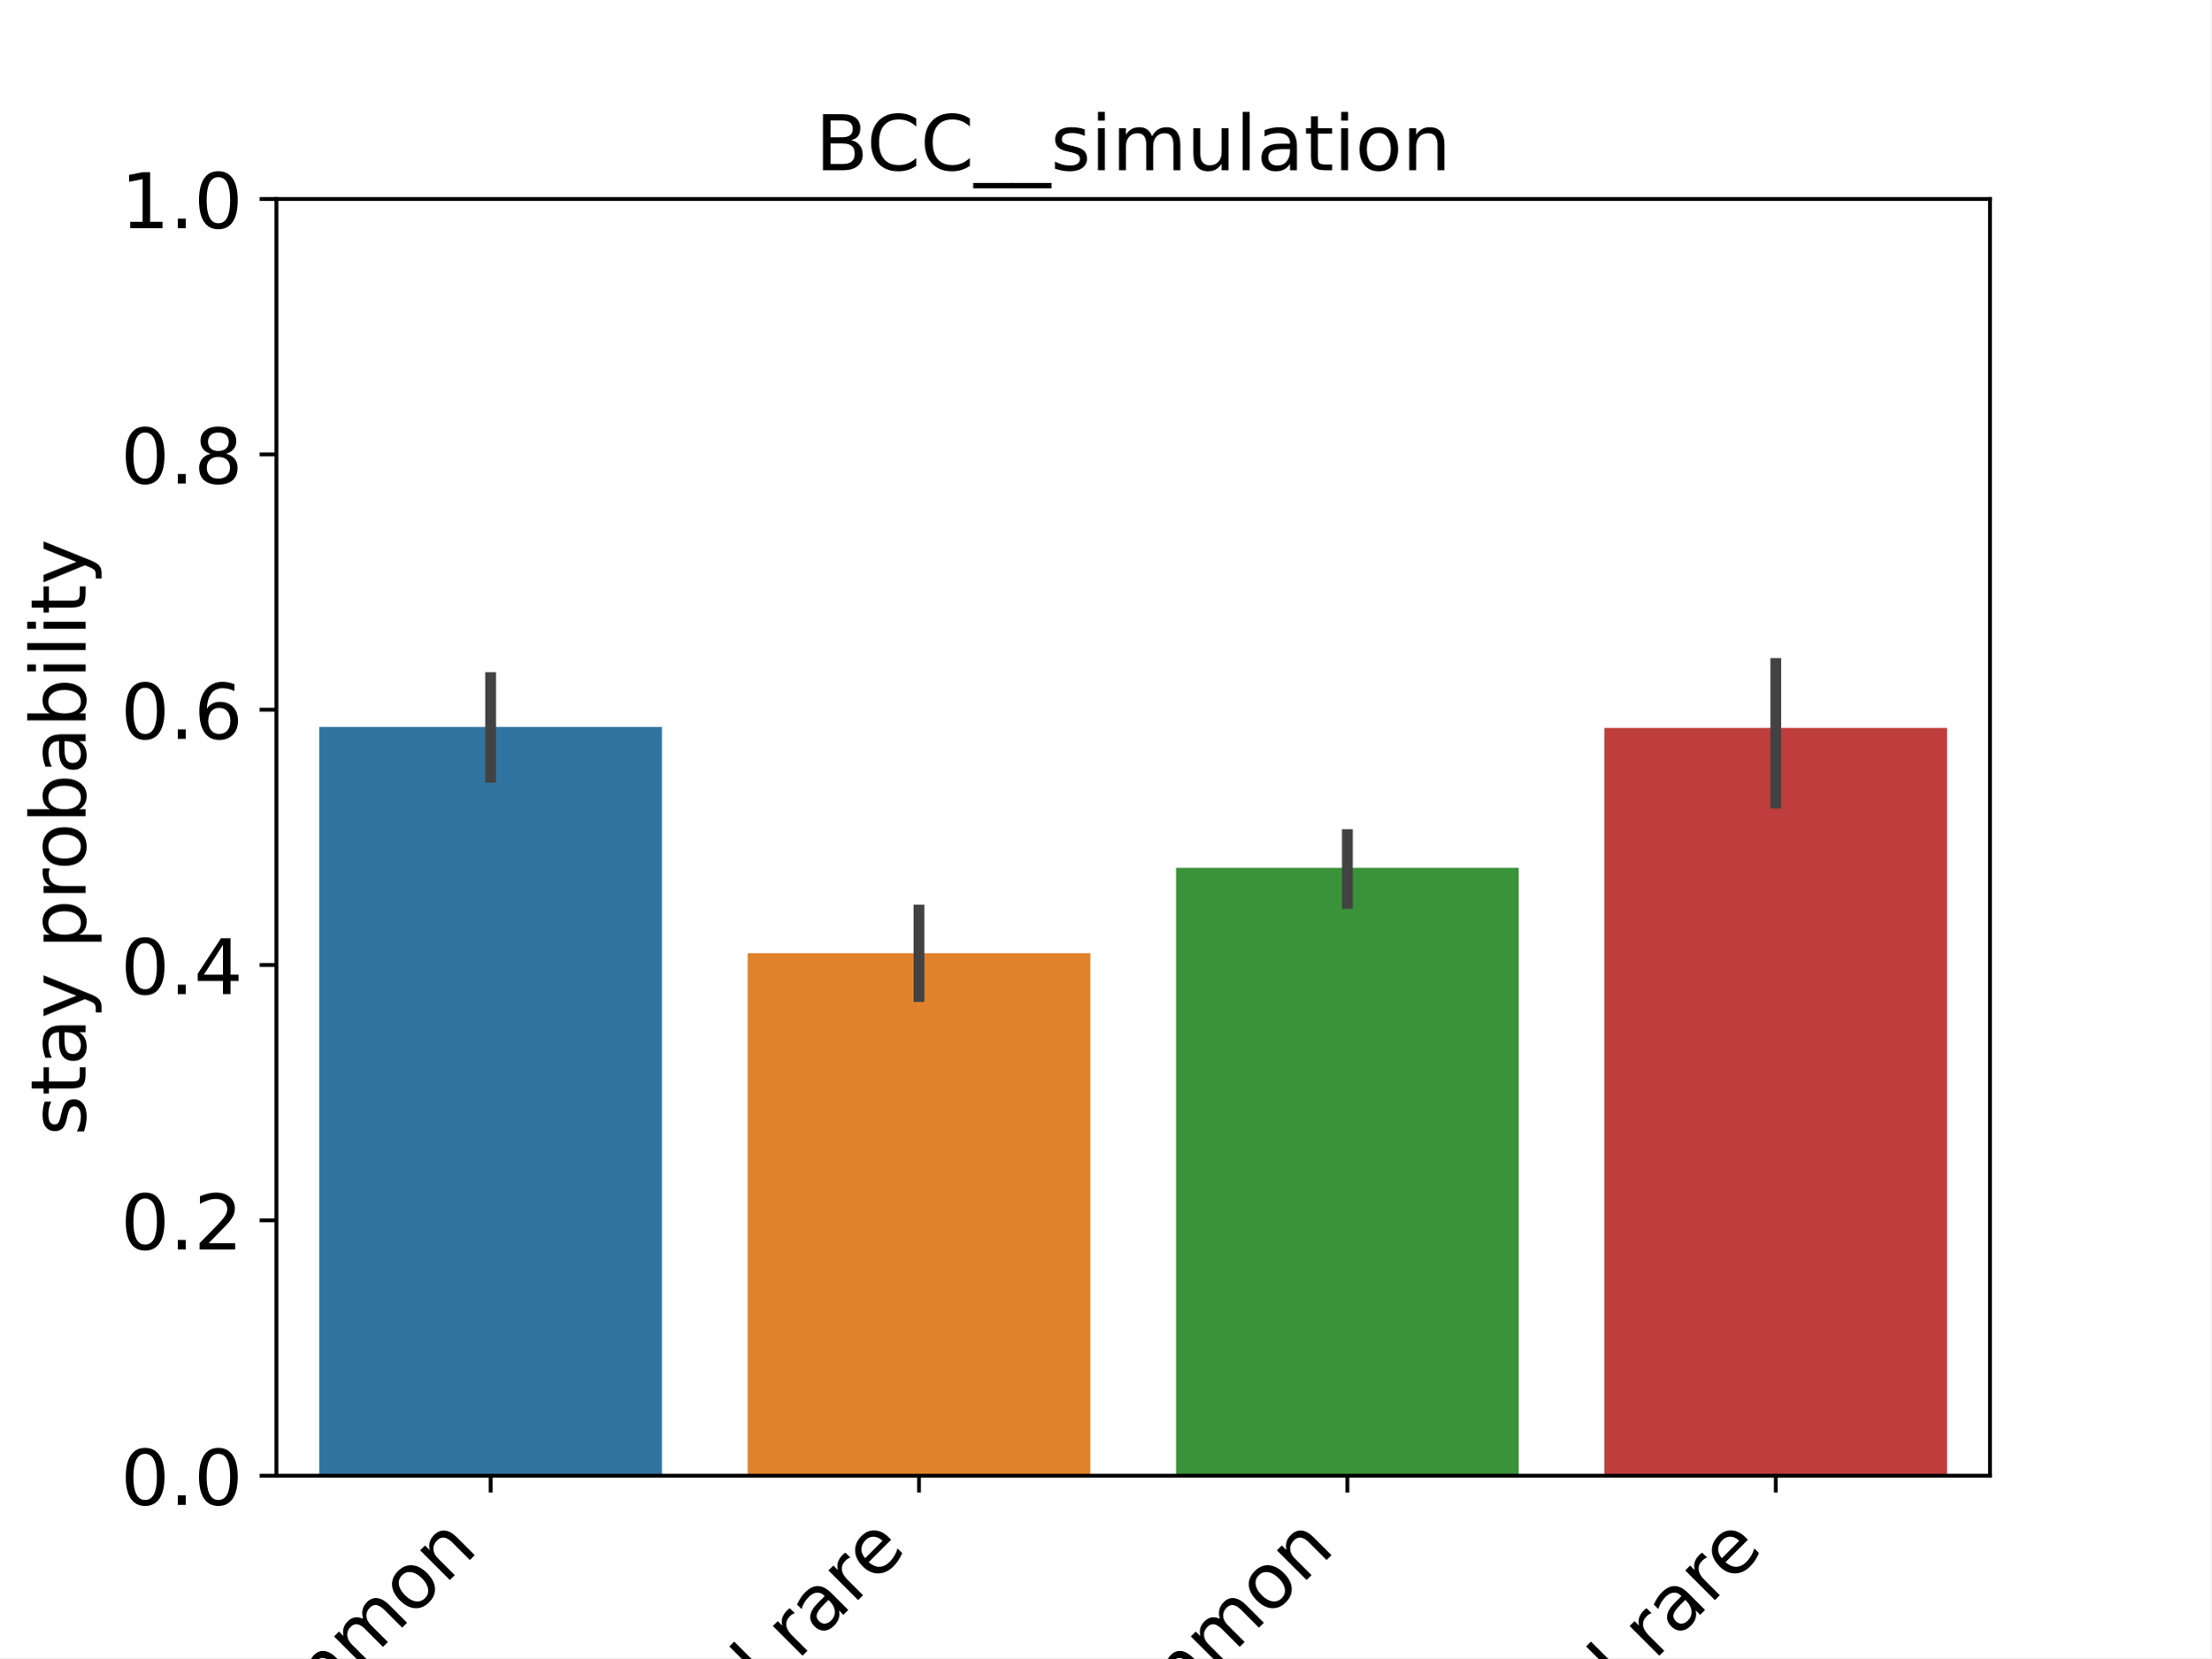
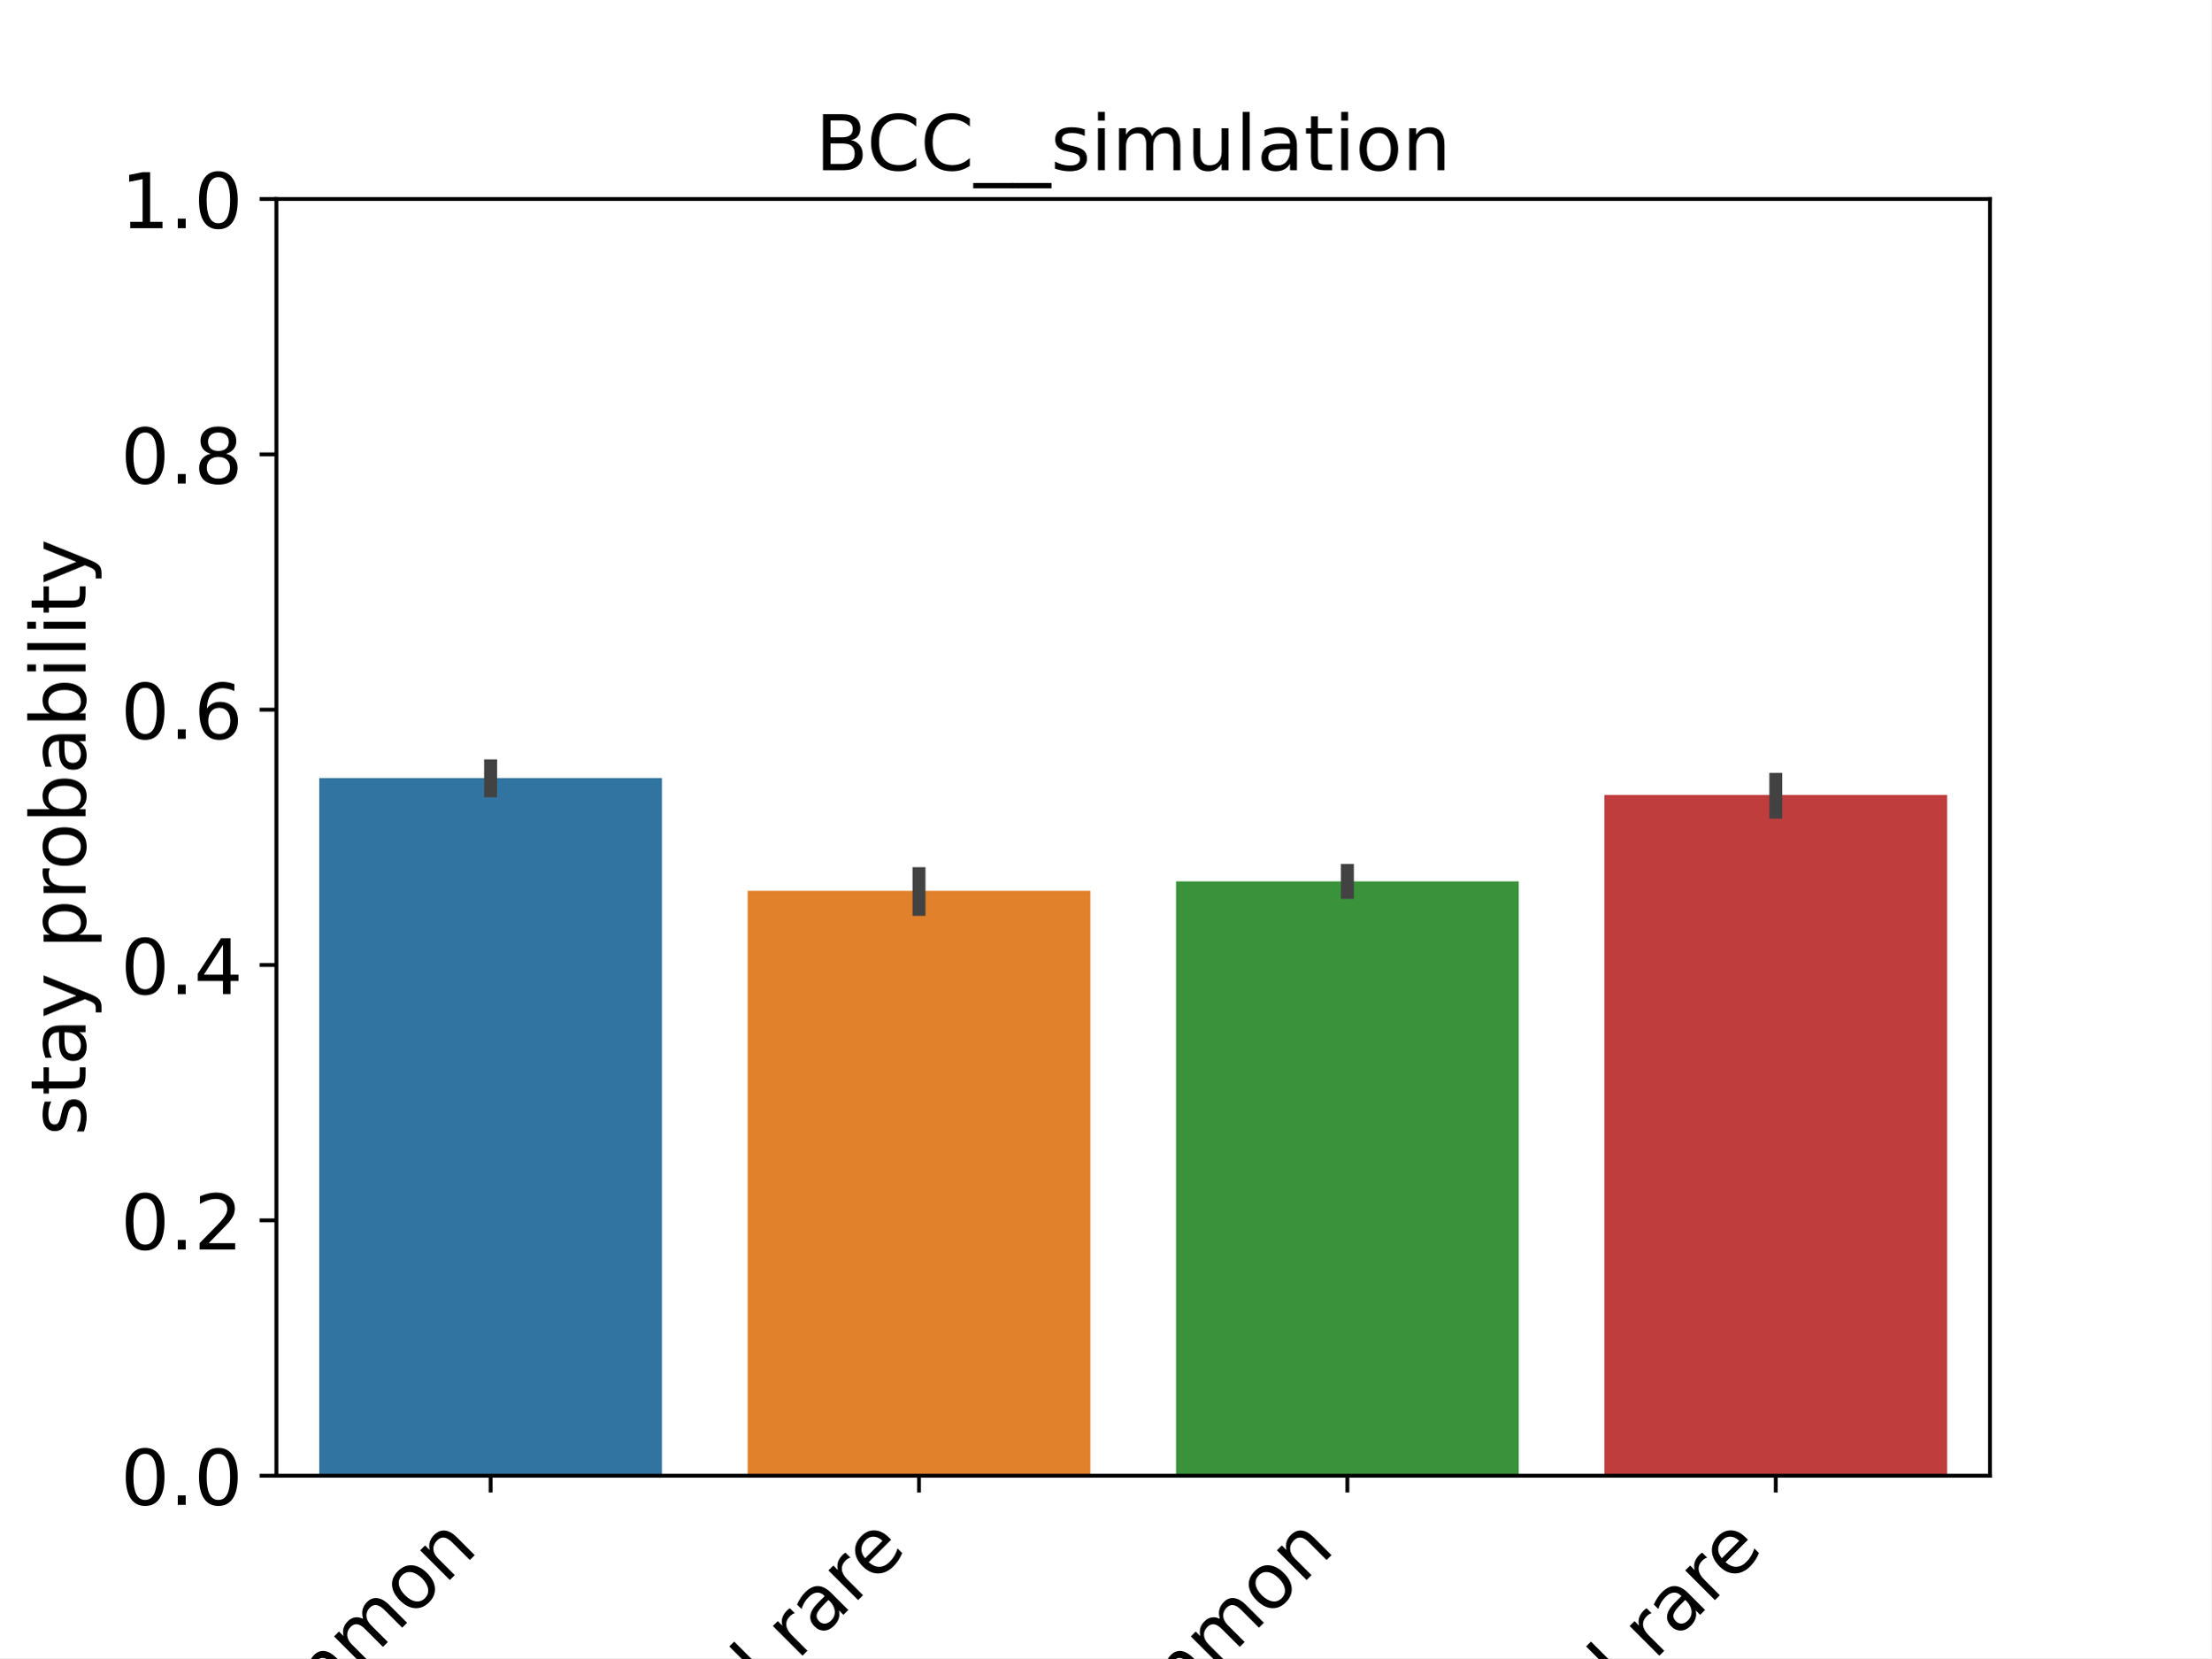
<svg xmlns="http://www.w3.org/2000/svg" xmlns:xlink="http://www.w3.org/1999/xlink" width="460.8pt" height="345.6pt" viewBox="0 0 460.8 345.6" version="1.1">
  <defs>
    <style type="text/css">*{stroke-linejoin: round; stroke-linecap: butt}</style>
  </defs>
  <g id="figure_1">
    <g id="patch_1">
      <path d="M 0 345.6  L 460.8 345.6  L 460.8 0  L 0 0  z " style="fill: #ffffff" />
    </g>
    <g id="axes_1">
      <g id="patch_2">
        <path d="M 57.6 307.584  L 414.72 307.584  L 414.72 41.472  L 57.6 41.472  z " style="fill: #ffffff" />
      </g>
      <g id="patch_3">
-         <path d="M 66.528 307.584  L 137.952 307.584  L 137.952 151.524  L 66.528 151.524  z " clip-path="url(#p7a27e59adc)" style="fill: #3274a1" />
+         <path d="M 66.528 307.584  L 137.952 307.584  L 137.952 162.16  L 66.528 162.16  z " clip-path="url(#p1e4fecdfc7)" style="fill: #3274a1" />
      </g>
      <g id="patch_4">
-         <path d="M 155.808 307.584  L 227.232 307.584  L 227.232 198.667  L 155.808 198.667  z " clip-path="url(#p7a27e59adc)" style="fill: #e1812c" />
+         <path d="M 155.808 307.584  L 227.232 307.584  L 227.232 185.676  L 155.808 185.676  z " clip-path="url(#p1e4fecdfc7)" style="fill: #e1812c" />
      </g>
      <g id="patch_5">
-         <path d="M 245.088 307.584  L 316.512 307.584  L 316.512 180.878  L 245.088 180.878  z " clip-path="url(#p7a27e59adc)" style="fill: #3a923a" />
+         <path d="M 245.088 307.584  L 316.512 307.584  L 316.512 183.701  L 245.088 183.701  z " clip-path="url(#p1e4fecdfc7)" style="fill: #3a923a" />
      </g>
      <g id="patch_6">
-         <path d="M 334.368 307.584  L 405.792 307.584  L 405.792 151.733  L 334.368 151.733  z " clip-path="url(#p7a27e59adc)" style="fill: #c03d3e" />
+         <path d="M 334.368 307.584  L 405.792 307.584  L 405.792 165.686  L 334.368 165.686  z " clip-path="url(#p1e4fecdfc7)" style="fill: #c03d3e" />
      </g>
      <g id="matplotlib.axis_1">
        <g id="xtick_1">
          <g id="line2d_1">
            <defs>
-               <path id="m3e7ac6f6f7" d="M 0 0  L 0 3.5  " style="stroke: #000000; stroke-width: 0.8" />
+               <path id="md57f5753c3" d="M 0 0  L 0 3.5  " style="stroke: #000000; stroke-width: 0.8" />
            </defs>
            <g>
-               <use xlink:href="#m3e7ac6f6f7" x="102.24" y="307.584" style="stroke: #000000; stroke-width: 0.8" />
+               <use xlink:href="#md57f5753c3" x="102.24" y="307.584" style="stroke: #000000; stroke-width: 0.8" />
            </g>
          </g>
          <g id="text_1">
            <g transform="translate(-6.307962 429.3757) rotate(-45) scale(0.16 -0.16)">
              <defs>
                <path id="DejaVuSans-72" d="M 2631 2963  Q 2534 3019 2420 3045  Q 2306 3072 2169 3072  Q 1681 3072 1420 2755  Q 1159 2438 1159 1844  L 1159 0  L 581 0  L 581 3500  L 1159 3500  L 1159 2956  Q 1341 3275 1631 3429  Q 1922 3584 2338 3584  Q 2397 3584 2469 3576  Q 2541 3569 2628 3553  L 2631 2963  z " transform="scale(0.015625)" />
                <path id="DejaVuSans-65" d="M 3597 1894  L 3597 1613  L 953 1613  Q 991 1019 1311 708  Q 1631 397 2203 397  Q 2534 397 2845 478  Q 3156 559 3463 722  L 3463 178  Q 3153 47 2828 -22  Q 2503 -91 2169 -91  Q 1331 -91 842 396  Q 353 884 353 1716  Q 353 2575 817 3079  Q 1281 3584 2069 3584  Q 2775 3584 3186 3129  Q 3597 2675 3597 1894  z M 3022 2063  Q 3016 2534 2758 2815  Q 2500 3097 2075 3097  Q 1594 3097 1305 2825  Q 1016 2553 972 2059  L 3022 2063  z " transform="scale(0.015625)" />
                <path id="DejaVuSans-77" d="M 269 3500  L 844 3500  L 1563 769  L 2278 3500  L 2956 3500  L 3675 769  L 4391 3500  L 4966 3500  L 4050 0  L 3372 0  L 2619 2869  L 1863 0  L 1184 0  L 269 3500  z " transform="scale(0.015625)" />
                <path id="DejaVuSans-61" d="M 2194 1759  Q 1497 1759 1228 1600  Q 959 1441 959 1056  Q 959 750 1161 570  Q 1363 391 1709 391  Q 2188 391 2477 730  Q 2766 1069 2766 1631  L 2766 1759  L 2194 1759  z M 3341 1997  L 3341 0  L 2766 0  L 2766 531  Q 2569 213 2275 61  Q 1981 -91 1556 -91  Q 1019 -91 701 211  Q 384 513 384 1019  Q 384 1609 779 1909  Q 1175 2209 1959 2209  L 2766 2209  L 2766 2266  Q 2766 2663 2505 2880  Q 2244 3097 1772 3097  Q 1472 3097 1187 3025  Q 903 2953 641 2809  L 641 3341  Q 956 3463 1253 3523  Q 1550 3584 1831 3584  Q 2591 3584 2966 3190  Q 3341 2797 3341 1997  z " transform="scale(0.015625)" />
                <path id="DejaVuSans-64" d="M 2906 2969  L 2906 4863  L 3481 4863  L 3481 0  L 2906 0  L 2906 525  Q 2725 213 2448 61  Q 2172 -91 1784 -91  Q 1150 -91 751 415  Q 353 922 353 1747  Q 353 2572 751 3078  Q 1150 3584 1784 3584  Q 2172 3584 2448 3432  Q 2725 3281 2906 2969  z M 947 1747  Q 947 1113 1208 752  Q 1469 391 1925 391  Q 2381 391 2643 752  Q 2906 1113 2906 1747  Q 2906 2381 2643 2742  Q 2381 3103 1925 3103  Q 1469 3103 1208 2742  Q 947 2381 947 1747  z " transform="scale(0.015625)" />
                <path id="DejaVuSans-20" transform="scale(0.015625)" />
                <path id="DejaVuSans-63" d="M 3122 3366  L 3122 2828  Q 2878 2963 2633 3030  Q 2388 3097 2138 3097  Q 1578 3097 1268 2742  Q 959 2388 959 1747  Q 959 1106 1268 751  Q 1578 397 2138 397  Q 2388 397 2633 464  Q 2878 531 3122 666  L 3122 134  Q 2881 22 2623 -34  Q 2366 -91 2075 -91  Q 1284 -91 818 406  Q 353 903 353 1747  Q 353 2603 823 3093  Q 1294 3584 2113 3584  Q 2378 3584 2631 3529  Q 2884 3475 3122 3366  z " transform="scale(0.015625)" />
                <path id="DejaVuSans-6f" d="M 1959 3097  Q 1497 3097 1228 2736  Q 959 2375 959 1747  Q 959 1119 1226 758  Q 1494 397 1959 397  Q 2419 397 2687 759  Q 2956 1122 2956 1747  Q 2956 2369 2687 2733  Q 2419 3097 1959 3097  z M 1959 3584  Q 2709 3584 3137 3096  Q 3566 2609 3566 1747  Q 3566 888 3137 398  Q 2709 -91 1959 -91  Q 1206 -91 779 398  Q 353 888 353 1747  Q 353 2609 779 3096  Q 1206 3584 1959 3584  z " transform="scale(0.015625)" />
                <path id="DejaVuSans-6d" d="M 3328 2828  Q 3544 3216 3844 3400  Q 4144 3584 4550 3584  Q 5097 3584 5394 3201  Q 5691 2819 5691 2113  L 5691 0  L 5113 0  L 5113 2094  Q 5113 2597 4934 2840  Q 4756 3084 4391 3084  Q 3944 3084 3684 2787  Q 3425 2491 3425 1978  L 3425 0  L 2847 0  L 2847 2094  Q 2847 2600 2669 2842  Q 2491 3084 2119 3084  Q 1678 3084 1418 2786  Q 1159 2488 1159 1978  L 1159 0  L 581 0  L 581 3500  L 1159 3500  L 1159 2956  Q 1356 3278 1631 3431  Q 1906 3584 2284 3584  Q 2666 3584 2933 3390  Q 3200 3197 3328 2828  z " transform="scale(0.015625)" />
                <path id="DejaVuSans-6e" d="M 3513 2113  L 3513 0  L 2938 0  L 2938 2094  Q 2938 2591 2744 2837  Q 2550 3084 2163 3084  Q 1697 3084 1428 2787  Q 1159 2491 1159 1978  L 1159 0  L 581 0  L 581 3500  L 1159 3500  L 1159 2956  Q 1366 3272 1645 3428  Q 1925 3584 2291 3584  Q 2894 3584 3203 3211  Q 3513 2838 3513 2113  z " transform="scale(0.015625)" />
              </defs>
              <use xlink:href="#DejaVuSans-72" />
              <use xlink:href="#DejaVuSans-65" x="38.863" />
              <use xlink:href="#DejaVuSans-77" x="100.387" />
              <use xlink:href="#DejaVuSans-61" x="182.174" />
              <use xlink:href="#DejaVuSans-72" x="243.453" />
              <use xlink:href="#DejaVuSans-64" x="282.816" />
              <use xlink:href="#DejaVuSans-65" x="346.293" />
              <use xlink:href="#DejaVuSans-64" x="407.816" />
              <use xlink:href="#DejaVuSans-20" x="471.293" />
              <use xlink:href="#DejaVuSans-63" x="503.08" />
              <use xlink:href="#DejaVuSans-6f" x="558.061" />
              <use xlink:href="#DejaVuSans-6d" x="619.242" />
              <use xlink:href="#DejaVuSans-6d" x="716.654" />
              <use xlink:href="#DejaVuSans-6f" x="814.066" />
              <use xlink:href="#DejaVuSans-6e" x="875.248" />
            </g>
          </g>
        </g>
        <g id="xtick_2">
          <g id="line2d_2">
            <g>
-               <use xlink:href="#m3e7ac6f6f7" x="191.52" y="307.584" style="stroke: #000000; stroke-width: 0.8" />
+               <use xlink:href="#md57f5753c3" x="191.52" y="307.584" style="stroke: #000000; stroke-width: 0.8" />
            </g>
          </g>
          <g id="text_2">
            <g transform="translate(109.3065 403.0413) rotate(-45) scale(0.16 -0.16)">
              <use xlink:href="#DejaVuSans-72" />
              <use xlink:href="#DejaVuSans-65" x="38.863" />
              <use xlink:href="#DejaVuSans-77" x="100.387" />
              <use xlink:href="#DejaVuSans-61" x="182.174" />
              <use xlink:href="#DejaVuSans-72" x="243.453" />
              <use xlink:href="#DejaVuSans-64" x="282.816" />
              <use xlink:href="#DejaVuSans-65" x="346.293" />
              <use xlink:href="#DejaVuSans-64" x="407.816" />
              <use xlink:href="#DejaVuSans-20" x="471.293" />
              <use xlink:href="#DejaVuSans-72" x="503.08" />
              <use xlink:href="#DejaVuSans-61" x="544.193" />
              <use xlink:href="#DejaVuSans-72" x="605.473" />
              <use xlink:href="#DejaVuSans-65" x="644.336" />
            </g>
          </g>
        </g>
        <g id="xtick_3">
          <g id="line2d_3">
            <g>
-               <use xlink:href="#m3e7ac6f6f7" x="280.8" y="307.584" style="stroke: #000000; stroke-width: 0.8" />
+               <use xlink:href="#md57f5753c3" x="280.8" y="307.584" style="stroke: #000000; stroke-width: 0.8" />
            </g>
          </g>
          <g id="text_3">
            <g transform="translate(157.9119 443.7158) rotate(-45) scale(0.16 -0.16)">
              <defs>
                <path id="DejaVuSans-75" d="M 544 1381  L 544 3500  L 1119 3500  L 1119 1403  Q 1119 906 1312 657  Q 1506 409 1894 409  Q 2359 409 2629 706  Q 2900 1003 2900 1516  L 2900 3500  L 3475 3500  L 3475 0  L 2900 0  L 2900 538  Q 2691 219 2414 64  Q 2138 -91 1772 -91  Q 1169 -91 856 284  Q 544 659 544 1381  z M 1991 3584  L 1991 3584  z " transform="scale(0.015625)" />
              </defs>
              <use xlink:href="#DejaVuSans-75" />
              <use xlink:href="#DejaVuSans-6e" x="63.379" />
              <use xlink:href="#DejaVuSans-72" x="126.758" />
              <use xlink:href="#DejaVuSans-65" x="165.621" />
              <use xlink:href="#DejaVuSans-77" x="227.145" />
              <use xlink:href="#DejaVuSans-61" x="308.932" />
              <use xlink:href="#DejaVuSans-72" x="370.211" />
              <use xlink:href="#DejaVuSans-64" x="409.574" />
              <use xlink:href="#DejaVuSans-65" x="473.051" />
              <use xlink:href="#DejaVuSans-64" x="534.574" />
              <use xlink:href="#DejaVuSans-20" x="598.051" />
              <use xlink:href="#DejaVuSans-63" x="629.838" />
              <use xlink:href="#DejaVuSans-6f" x="684.818" />
              <use xlink:href="#DejaVuSans-6d" x="746" />
              <use xlink:href="#DejaVuSans-6d" x="843.412" />
              <use xlink:href="#DejaVuSans-6f" x="940.824" />
              <use xlink:href="#DejaVuSans-6e" x="1002.006" />
            </g>
          </g>
        </g>
        <g id="xtick_4">
          <g id="line2d_4">
            <g>
-               <use xlink:href="#m3e7ac6f6f7" x="370.08" y="307.584" style="stroke: #000000; stroke-width: 0.8" />
+               <use xlink:href="#md57f5753c3" x="370.08" y="307.584" style="stroke: #000000; stroke-width: 0.8" />
            </g>
          </g>
          <g id="text_4">
            <g transform="translate(273.5263 417.3814) rotate(-45) scale(0.16 -0.16)">
              <use xlink:href="#DejaVuSans-75" />
              <use xlink:href="#DejaVuSans-6e" x="63.379" />
              <use xlink:href="#DejaVuSans-72" x="126.758" />
              <use xlink:href="#DejaVuSans-65" x="165.621" />
              <use xlink:href="#DejaVuSans-77" x="227.145" />
              <use xlink:href="#DejaVuSans-61" x="308.932" />
              <use xlink:href="#DejaVuSans-72" x="370.211" />
              <use xlink:href="#DejaVuSans-64" x="409.574" />
              <use xlink:href="#DejaVuSans-65" x="473.051" />
              <use xlink:href="#DejaVuSans-64" x="534.574" />
              <use xlink:href="#DejaVuSans-20" x="598.051" />
              <use xlink:href="#DejaVuSans-72" x="629.838" />
              <use xlink:href="#DejaVuSans-61" x="670.951" />
              <use xlink:href="#DejaVuSans-72" x="732.23" />
              <use xlink:href="#DejaVuSans-65" x="771.094" />
            </g>
          </g>
        </g>
      </g>
      <g id="matplotlib.axis_2">
        <g id="ytick_1">
          <g id="line2d_5">
            <defs>
-               <path id="m416b8df594" d="M 0 0  L -3.5 0  " style="stroke: #000000; stroke-width: 0.8" />
+               <path id="m2444b95ee8" d="M 0 0  L -3.5 0  " style="stroke: #000000; stroke-width: 0.8" />
            </defs>
            <g>
-               <use xlink:href="#m416b8df594" x="57.6" y="307.584" style="stroke: #000000; stroke-width: 0.8" />
+               <use xlink:href="#m2444b95ee8" x="57.6" y="307.584" style="stroke: #000000; stroke-width: 0.8" />
            </g>
          </g>
          <g id="text_5">
            <g transform="translate(25.155 313.6628) scale(0.16 -0.16)">
              <defs>
                <path id="DejaVuSans-30" d="M 2034 4250  Q 1547 4250 1301 3770  Q 1056 3291 1056 2328  Q 1056 1369 1301 889  Q 1547 409 2034 409  Q 2525 409 2770 889  Q 3016 1369 3016 2328  Q 3016 3291 2770 3770  Q 2525 4250 2034 4250  z M 2034 4750  Q 2819 4750 3233 4129  Q 3647 3509 3647 2328  Q 3647 1150 3233 529  Q 2819 -91 2034 -91  Q 1250 -91 836 529  Q 422 1150 422 2328  Q 422 3509 836 4129  Q 1250 4750 2034 4750  z " transform="scale(0.015625)" />
                <path id="DejaVuSans-2e" d="M 684 794  L 1344 794  L 1344 0  L 684 0  L 684 794  z " transform="scale(0.015625)" />
              </defs>
              <use xlink:href="#DejaVuSans-30" />
              <use xlink:href="#DejaVuSans-2e" x="63.623" />
              <use xlink:href="#DejaVuSans-30" x="95.41" />
            </g>
          </g>
        </g>
        <g id="ytick_2">
          <g id="line2d_6">
            <g>
-               <use xlink:href="#m416b8df594" x="57.6" y="254.362" style="stroke: #000000; stroke-width: 0.8" />
+               <use xlink:href="#m2444b95ee8" x="57.6" y="254.362" style="stroke: #000000; stroke-width: 0.8" />
            </g>
          </g>
          <g id="text_6">
            <g transform="translate(25.155 260.4403) scale(0.16 -0.16)">
              <defs>
                <path id="DejaVuSans-32" d="M 1228 531  L 3431 531  L 3431 0  L 469 0  L 469 531  Q 828 903 1448 1529  Q 2069 2156 2228 2338  Q 2531 2678 2651 2914  Q 2772 3150 2772 3378  Q 2772 3750 2511 3984  Q 2250 4219 1831 4219  Q 1534 4219 1204 4116  Q 875 4013 500 3803  L 500 4441  Q 881 4594 1212 4672  Q 1544 4750 1819 4750  Q 2544 4750 2975 4387  Q 3406 4025 3406 3419  Q 3406 3131 3298 2873  Q 3191 2616 2906 2266  Q 2828 2175 2409 1742  Q 1991 1309 1228 531  z " transform="scale(0.015625)" />
              </defs>
              <use xlink:href="#DejaVuSans-30" />
              <use xlink:href="#DejaVuSans-2e" x="63.623" />
              <use xlink:href="#DejaVuSans-32" x="95.41" />
            </g>
          </g>
        </g>
        <g id="ytick_3">
          <g id="line2d_7">
            <g>
-               <use xlink:href="#m416b8df594" x="57.6" y="201.139" style="stroke: #000000; stroke-width: 0.8" />
+               <use xlink:href="#m2444b95ee8" x="57.6" y="201.139" style="stroke: #000000; stroke-width: 0.8" />
            </g>
          </g>
          <g id="text_7">
            <g transform="translate(25.155 207.2179) scale(0.16 -0.16)">
              <defs>
                <path id="DejaVuSans-34" d="M 2419 4116  L 825 1625  L 2419 1625  L 2419 4116  z M 2253 4666  L 3047 4666  L 3047 1625  L 3713 1625  L 3713 1100  L 3047 1100  L 3047 0  L 2419 0  L 2419 1100  L 313 1100  L 313 1709  L 2253 4666  z " transform="scale(0.015625)" />
              </defs>
              <use xlink:href="#DejaVuSans-30" />
              <use xlink:href="#DejaVuSans-2e" x="63.623" />
              <use xlink:href="#DejaVuSans-34" x="95.41" />
            </g>
          </g>
        </g>
        <g id="ytick_4">
          <g id="line2d_8">
            <g>
-               <use xlink:href="#m416b8df594" x="57.6" y="147.917" style="stroke: #000000; stroke-width: 0.8" />
+               <use xlink:href="#m2444b95ee8" x="57.6" y="147.917" style="stroke: #000000; stroke-width: 0.8" />
            </g>
          </g>
          <g id="text_8">
            <g transform="translate(25.155 153.9955) scale(0.16 -0.16)">
              <defs>
                <path id="DejaVuSans-36" d="M 2113 2584  Q 1688 2584 1439 2293  Q 1191 2003 1191 1497  Q 1191 994 1439 701  Q 1688 409 2113 409  Q 2538 409 2786 701  Q 3034 994 3034 1497  Q 3034 2003 2786 2293  Q 2538 2584 2113 2584  z M 3366 4563  L 3366 3988  Q 3128 4100 2886 4159  Q 2644 4219 2406 4219  Q 1781 4219 1451 3797  Q 1122 3375 1075 2522  Q 1259 2794 1537 2939  Q 1816 3084 2150 3084  Q 2853 3084 3261 2657  Q 3669 2231 3669 1497  Q 3669 778 3244 343  Q 2819 -91 2113 -91  Q 1303 -91 875 529  Q 447 1150 447 2328  Q 447 3434 972 4092  Q 1497 4750 2381 4750  Q 2619 4750 2861 4703  Q 3103 4656 3366 4563  z " transform="scale(0.015625)" />
              </defs>
              <use xlink:href="#DejaVuSans-30" />
              <use xlink:href="#DejaVuSans-2e" x="63.623" />
              <use xlink:href="#DejaVuSans-36" x="95.41" />
            </g>
          </g>
        </g>
        <g id="ytick_5">
          <g id="line2d_9">
            <g>
-               <use xlink:href="#m416b8df594" x="57.6" y="94.694" style="stroke: #000000; stroke-width: 0.8" />
+               <use xlink:href="#m2444b95ee8" x="57.6" y="94.694" style="stroke: #000000; stroke-width: 0.8" />
            </g>
          </g>
          <g id="text_9">
            <g transform="translate(25.155 100.7731) scale(0.16 -0.16)">
              <defs>
                <path id="DejaVuSans-38" d="M 2034 2216  Q 1584 2216 1326 1975  Q 1069 1734 1069 1313  Q 1069 891 1326 650  Q 1584 409 2034 409  Q 2484 409 2743 651  Q 3003 894 3003 1313  Q 3003 1734 2745 1975  Q 2488 2216 2034 2216  z M 1403 2484  Q 997 2584 770 2862  Q 544 3141 544 3541  Q 544 4100 942 4425  Q 1341 4750 2034 4750  Q 2731 4750 3128 4425  Q 3525 4100 3525 3541  Q 3525 3141 3298 2862  Q 3072 2584 2669 2484  Q 3125 2378 3379 2068  Q 3634 1759 3634 1313  Q 3634 634 3220 271  Q 2806 -91 2034 -91  Q 1263 -91 848 271  Q 434 634 434 1313  Q 434 1759 690 2068  Q 947 2378 1403 2484  z M 1172 3481  Q 1172 3119 1398 2916  Q 1625 2713 2034 2713  Q 2441 2713 2670 2916  Q 2900 3119 2900 3481  Q 2900 3844 2670 4047  Q 2441 4250 2034 4250  Q 1625 4250 1398 4047  Q 1172 3844 1172 3481  z " transform="scale(0.015625)" />
              </defs>
              <use xlink:href="#DejaVuSans-30" />
              <use xlink:href="#DejaVuSans-2e" x="63.623" />
              <use xlink:href="#DejaVuSans-38" x="95.41" />
            </g>
          </g>
        </g>
        <g id="ytick_6">
          <g id="line2d_10">
            <g>
-               <use xlink:href="#m416b8df594" x="57.6" y="41.472" style="stroke: #000000; stroke-width: 0.8" />
+               <use xlink:href="#m2444b95ee8" x="57.6" y="41.472" style="stroke: #000000; stroke-width: 0.8" />
            </g>
          </g>
          <g id="text_10">
            <g transform="translate(25.155 47.55075) scale(0.16 -0.16)">
              <defs>
                <path id="DejaVuSans-31" d="M 794 531  L 1825 531  L 1825 4091  L 703 3866  L 703 4441  L 1819 4666  L 2450 4666  L 2450 531  L 3481 531  L 3481 0  L 794 0  L 794 531  z " transform="scale(0.015625)" />
              </defs>
              <use xlink:href="#DejaVuSans-31" />
              <use xlink:href="#DejaVuSans-2e" x="63.623" />
              <use xlink:href="#DejaVuSans-30" x="95.41" />
            </g>
          </g>
        </g>
        <g id="text_11">
          <g transform="translate(17.8275 236.693) rotate(-90) scale(0.16 -0.16)">
            <defs>
              <path id="DejaVuSans-73" d="M 2834 3397  L 2834 2853  Q 2591 2978 2328 3040  Q 2066 3103 1784 3103  Q 1356 3103 1142 2972  Q 928 2841 928 2578  Q 928 2378 1081 2264  Q 1234 2150 1697 2047  L 1894 2003  Q 2506 1872 2764 1633  Q 3022 1394 3022 966  Q 3022 478 2636 193  Q 2250 -91 1575 -91  Q 1294 -91 989 -36  Q 684 19 347 128  L 347 722  Q 666 556 975 473  Q 1284 391 1588 391  Q 1994 391 2212 530  Q 2431 669 2431 922  Q 2431 1156 2273 1281  Q 2116 1406 1581 1522  L 1381 1569  Q 847 1681 609 1914  Q 372 2147 372 2553  Q 372 3047 722 3315  Q 1072 3584 1716 3584  Q 2034 3584 2315 3537  Q 2597 3491 2834 3397  z " transform="scale(0.015625)" />
              <path id="DejaVuSans-74" d="M 1172 4494  L 1172 3500  L 2356 3500  L 2356 3053  L 1172 3053  L 1172 1153  Q 1172 725 1289 603  Q 1406 481 1766 481  L 2356 481  L 2356 0  L 1766 0  Q 1100 0 847 248  Q 594 497 594 1153  L 594 3053  L 172 3053  L 172 3500  L 594 3500  L 594 4494  L 1172 4494  z " transform="scale(0.015625)" />
              <path id="DejaVuSans-79" d="M 2059 -325  Q 1816 -950 1584 -1140  Q 1353 -1331 966 -1331  L 506 -1331  L 506 -850  L 844 -850  Q 1081 -850 1212 -737  Q 1344 -625 1503 -206  L 1606 56  L 191 3500  L 800 3500  L 1894 763  L 2988 3500  L 3597 3500  L 2059 -325  z " transform="scale(0.015625)" />
              <path id="DejaVuSans-70" d="M 1159 525  L 1159 -1331  L 581 -1331  L 581 3500  L 1159 3500  L 1159 2969  Q 1341 3281 1617 3432  Q 1894 3584 2278 3584  Q 2916 3584 3314 3078  Q 3713 2572 3713 1747  Q 3713 922 3314 415  Q 2916 -91 2278 -91  Q 1894 -91 1617 61  Q 1341 213 1159 525  z M 3116 1747  Q 3116 2381 2855 2742  Q 2594 3103 2138 3103  Q 1681 3103 1420 2742  Q 1159 2381 1159 1747  Q 1159 1113 1420 752  Q 1681 391 2138 391  Q 2594 391 2855 752  Q 3116 1113 3116 1747  z " transform="scale(0.015625)" />
              <path id="DejaVuSans-62" d="M 3116 1747  Q 3116 2381 2855 2742  Q 2594 3103 2138 3103  Q 1681 3103 1420 2742  Q 1159 2381 1159 1747  Q 1159 1113 1420 752  Q 1681 391 2138 391  Q 2594 391 2855 752  Q 3116 1113 3116 1747  z M 1159 2969  Q 1341 3281 1617 3432  Q 1894 3584 2278 3584  Q 2916 3584 3314 3078  Q 3713 2572 3713 1747  Q 3713 922 3314 415  Q 2916 -91 2278 -91  Q 1894 -91 1617 61  Q 1341 213 1159 525  L 1159 0  L 581 0  L 581 4863  L 1159 4863  L 1159 2969  z " transform="scale(0.015625)" />
              <path id="DejaVuSans-69" d="M 603 3500  L 1178 3500  L 1178 0  L 603 0  L 603 3500  z M 603 4863  L 1178 4863  L 1178 4134  L 603 4134  L 603 4863  z " transform="scale(0.015625)" />
              <path id="DejaVuSans-6c" d="M 603 4863  L 1178 4863  L 1178 0  L 603 0  L 603 4863  z " transform="scale(0.015625)" />
            </defs>
            <use xlink:href="#DejaVuSans-73" />
            <use xlink:href="#DejaVuSans-74" x="52.1" />
            <use xlink:href="#DejaVuSans-61" x="91.309" />
            <use xlink:href="#DejaVuSans-79" x="152.588" />
            <use xlink:href="#DejaVuSans-20" x="211.768" />
            <use xlink:href="#DejaVuSans-70" x="243.555" />
            <use xlink:href="#DejaVuSans-72" x="307.031" />
            <use xlink:href="#DejaVuSans-6f" x="345.895" />
            <use xlink:href="#DejaVuSans-62" x="407.076" />
            <use xlink:href="#DejaVuSans-61" x="470.553" />
            <use xlink:href="#DejaVuSans-62" x="531.832" />
            <use xlink:href="#DejaVuSans-69" x="595.309" />
            <use xlink:href="#DejaVuSans-6c" x="623.092" />
            <use xlink:href="#DejaVuSans-69" x="650.875" />
            <use xlink:href="#DejaVuSans-74" x="678.658" />
            <use xlink:href="#DejaVuSans-79" x="717.867" />
          </g>
        </g>
      </g>
      <g id="line2d_11">
-         <path d="M 102.24 162.021  L 102.24 141.231  " clip-path="url(#p7a27e59adc)" style="fill: none; stroke: #424242; stroke-width: 2.25; stroke-linecap: square" />
+         <path d="M 102.24 164.831  L 102.24 159.635  " clip-path="url(#p1e4fecdfc7)" style="fill: none; stroke: #424242; stroke-width: 2.7; stroke-linecap: square" />
      </g>
      <g id="line2d_12">
-         <path d="M 191.52 207.709  L 191.52 189.692  " clip-path="url(#p7a27e59adc)" style="fill: none; stroke: #424242; stroke-width: 2.25; stroke-linecap: square" />
+         <path d="M 191.52 189.546  L 191.52 182.099  " clip-path="url(#p1e4fecdfc7)" style="fill: none; stroke: #424242; stroke-width: 2.7; stroke-linecap: square" />
      </g>
      <g id="line2d_13">
-         <path d="M 280.8 188.291  L 280.8 173.962  " clip-path="url(#p7a27e59adc)" style="fill: none; stroke: #424242; stroke-width: 2.25; stroke-linecap: square" />
+         <path d="M 280.8 185.987  L 280.8 181.426  " clip-path="url(#p1e4fecdfc7)" style="fill: none; stroke: #424242; stroke-width: 2.7; stroke-linecap: square" />
      </g>
      <g id="line2d_14">
-         <path d="M 370.08 167.394  L 370.08 138.294  " clip-path="url(#p7a27e59adc)" style="fill: none; stroke: #424242; stroke-width: 2.25; stroke-linecap: square" />
+         <path d="M 370.08 169.277  L 370.08 162.451  " clip-path="url(#p1e4fecdfc7)" style="fill: none; stroke: #424242; stroke-width: 2.7; stroke-linecap: square" />
      </g>
      <g id="patch_7">
        <path d="M 57.6 307.584  L 57.6 41.472  " style="fill: none; stroke: #000000; stroke-width: 0.8; stroke-linejoin: miter; stroke-linecap: square" />
      </g>
      <g id="patch_8">
        <path d="M 414.72 307.584  L 414.72 41.472  " style="fill: none; stroke: #000000; stroke-width: 0.8; stroke-linejoin: miter; stroke-linecap: square" />
      </g>
      <g id="patch_9">
        <path d="M 57.6 307.584  L 414.72 307.584  " style="fill: none; stroke: #000000; stroke-width: 0.8; stroke-linejoin: miter; stroke-linecap: square" />
      </g>
      <g id="patch_10">
        <path d="M 57.6 41.472  L 414.72 41.472  " style="fill: none; stroke: #000000; stroke-width: 0.8; stroke-linejoin: miter; stroke-linecap: square" />
      </g>
      <g id="text_12">
        <g transform="translate(169.9375 35.472) scale(0.16 -0.16)">
          <defs>
            <path id="DejaVuSans-42" d="M 1259 2228  L 1259 519  L 2272 519  Q 2781 519 3026 730  Q 3272 941 3272 1375  Q 3272 1813 3026 2020  Q 2781 2228 2272 2228  L 1259 2228  z M 1259 4147  L 1259 2741  L 2194 2741  Q 2656 2741 2882 2914  Q 3109 3088 3109 3444  Q 3109 3797 2882 3972  Q 2656 4147 2194 4147  L 1259 4147  z M 628 4666  L 2241 4666  Q 2963 4666 3353 4366  Q 3744 4066 3744 3513  Q 3744 3084 3544 2831  Q 3344 2578 2956 2516  Q 3422 2416 3680 2098  Q 3938 1781 3938 1306  Q 3938 681 3513 340  Q 3088 0 2303 0  L 628 0  L 628 4666  z " transform="scale(0.015625)" />
            <path id="DejaVuSans-43" d="M 4122 4306  L 4122 3641  Q 3803 3938 3442 4084  Q 3081 4231 2675 4231  Q 1875 4231 1450 3742  Q 1025 3253 1025 2328  Q 1025 1406 1450 917  Q 1875 428 2675 428  Q 3081 428 3442 575  Q 3803 722 4122 1019  L 4122 359  Q 3791 134 3420 21  Q 3050 -91 2638 -91  Q 1578 -91 968 557  Q 359 1206 359 2328  Q 359 3453 968 4101  Q 1578 4750 2638 4750  Q 3056 4750 3426 4639  Q 3797 4528 4122 4306  z " transform="scale(0.015625)" />
            <path id="DejaVuSans-5f" d="M 3263 -1063  L 3263 -1509  L -63 -1509  L -63 -1063  L 3263 -1063  z " transform="scale(0.015625)" />
          </defs>
          <use xlink:href="#DejaVuSans-42" />
          <use xlink:href="#DejaVuSans-43" x="66.854" />
          <use xlink:href="#DejaVuSans-43" x="136.678" />
          <use xlink:href="#DejaVuSans-5f" x="206.502" />
          <use xlink:href="#DejaVuSans-5f" x="256.502" />
          <use xlink:href="#DejaVuSans-73" x="306.502" />
          <use xlink:href="#DejaVuSans-69" x="358.602" />
          <use xlink:href="#DejaVuSans-6d" x="386.385" />
          <use xlink:href="#DejaVuSans-75" x="483.797" />
          <use xlink:href="#DejaVuSans-6c" x="547.176" />
          <use xlink:href="#DejaVuSans-61" x="574.959" />
          <use xlink:href="#DejaVuSans-74" x="636.238" />
          <use xlink:href="#DejaVuSans-69" x="675.447" />
          <use xlink:href="#DejaVuSans-6f" x="703.23" />
          <use xlink:href="#DejaVuSans-6e" x="764.412" />
        </g>
      </g>
    </g>
  </g>
  <defs>
-     <clipPath id="p7a27e59adc">
+     <clipPath id="p1e4fecdfc7">
      <rect x="57.6" y="41.472" width="357.12" height="266.112" />
    </clipPath>
  </defs>
</svg>
